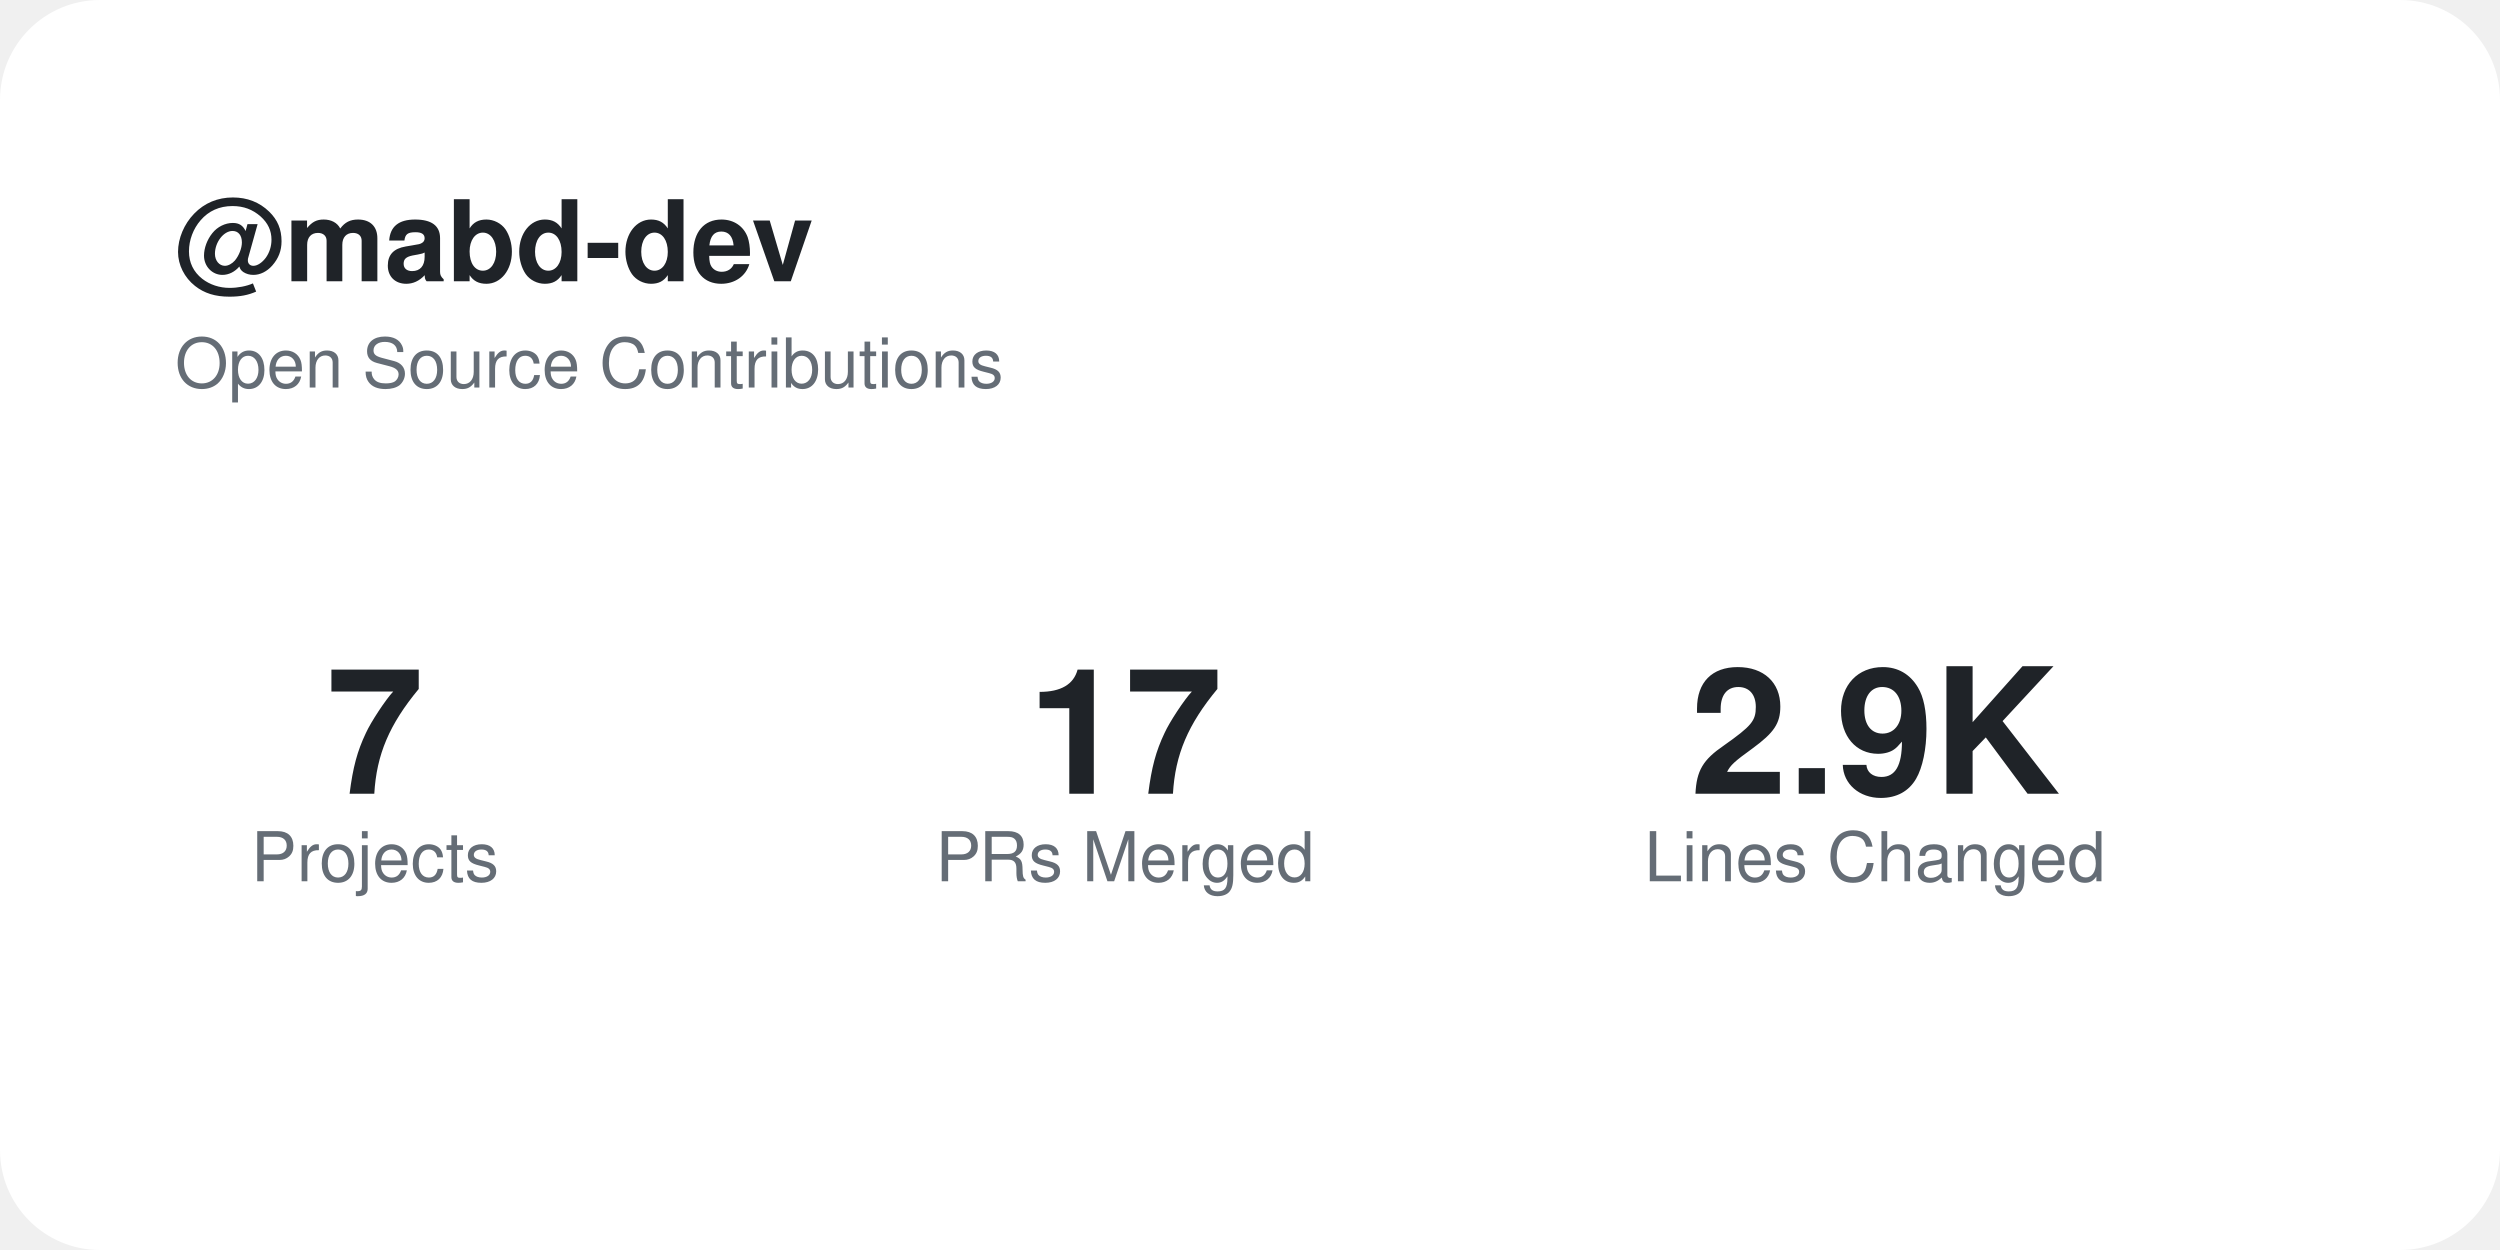
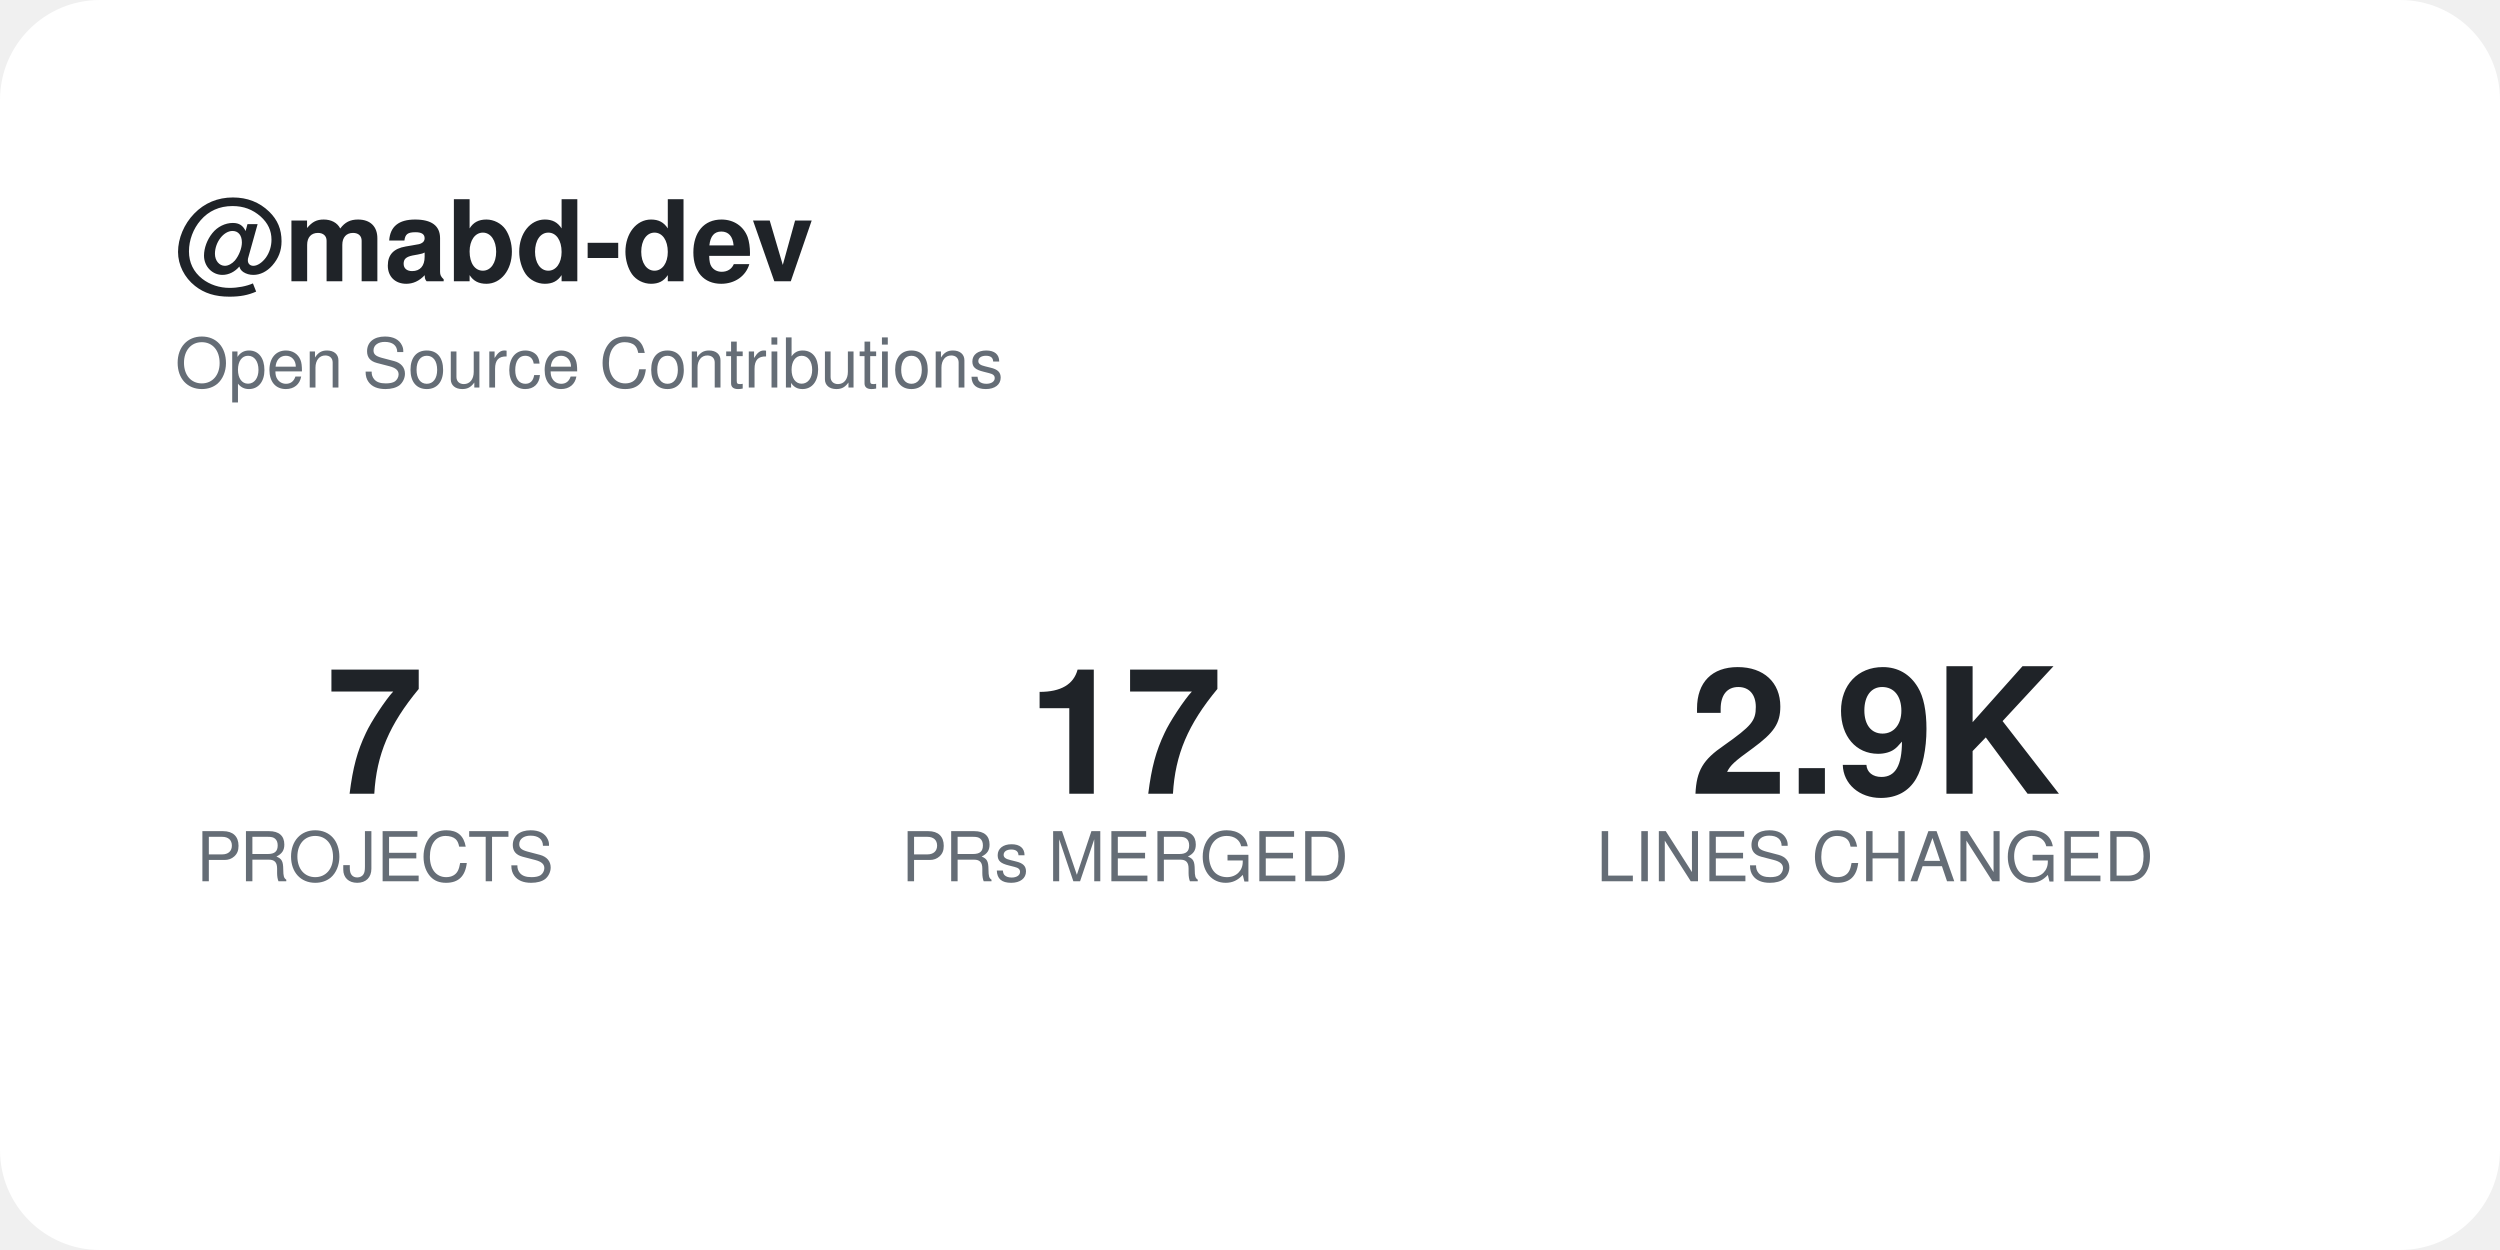
<svg xmlns="http://www.w3.org/2000/svg" width="400" height="200" viewBox="0 0 400 200" role="img" aria-label="Open Source Contribution Summary">
  <defs>
    <style>
      text {
        font-family: system-ui, -apple-system, BlinkMacSystemFont,
                     "Segoe UI", Helvetica, Arial, sans-serif;
      }
      .bg {
        fill: #ffffff;
      }
      .username {
        font-size: 18px;
-         font-weight: 700;
+         font-weight: 800;
        fill: #1f2328;
      }
      .subtitle {
        font-size: 11px;
        fill: #656d76;
      }
      .stat-value {
        font-size: 28px;
        font-weight: 800;
        fill: #1f2328;
      }
      .stat-label {
        font-size: 11px;
        fill: #656d76;
      }
    </style>
  </defs>
  <rect class="bg" width="400" height="200" rx="16" />
  <text class="username" x="28" y="45">@mabd-dev</text>
  <text class="subtitle" x="28" y="62">Open Source Contributions</text>
  <text class="stat-value" x="60" y="127" text-anchor="middle">7</text>
-   <text class="stat-label" x="60" y="141" text-anchor="middle">Projects</text>
+   <text class="stat-label" x="60" y="141" text-anchor="middle">PROJECTS</text>
  <text class="stat-value" x="180" y="127" text-anchor="middle">17</text>
-   <text class="stat-label" x="180" y="141" text-anchor="middle">PRs Merged</text>
+   <text class="stat-label" x="180" y="141" text-anchor="middle">PRs MERGED</text>
  <text class="stat-value" x="300" y="127" text-anchor="middle">2.9K</text>
-   <text class="stat-label" x="300" y="141" text-anchor="middle">Lines Changed</text>
+   <text class="stat-label" x="300" y="141" text-anchor="middle">LINES CHANGED</text>
</svg>
